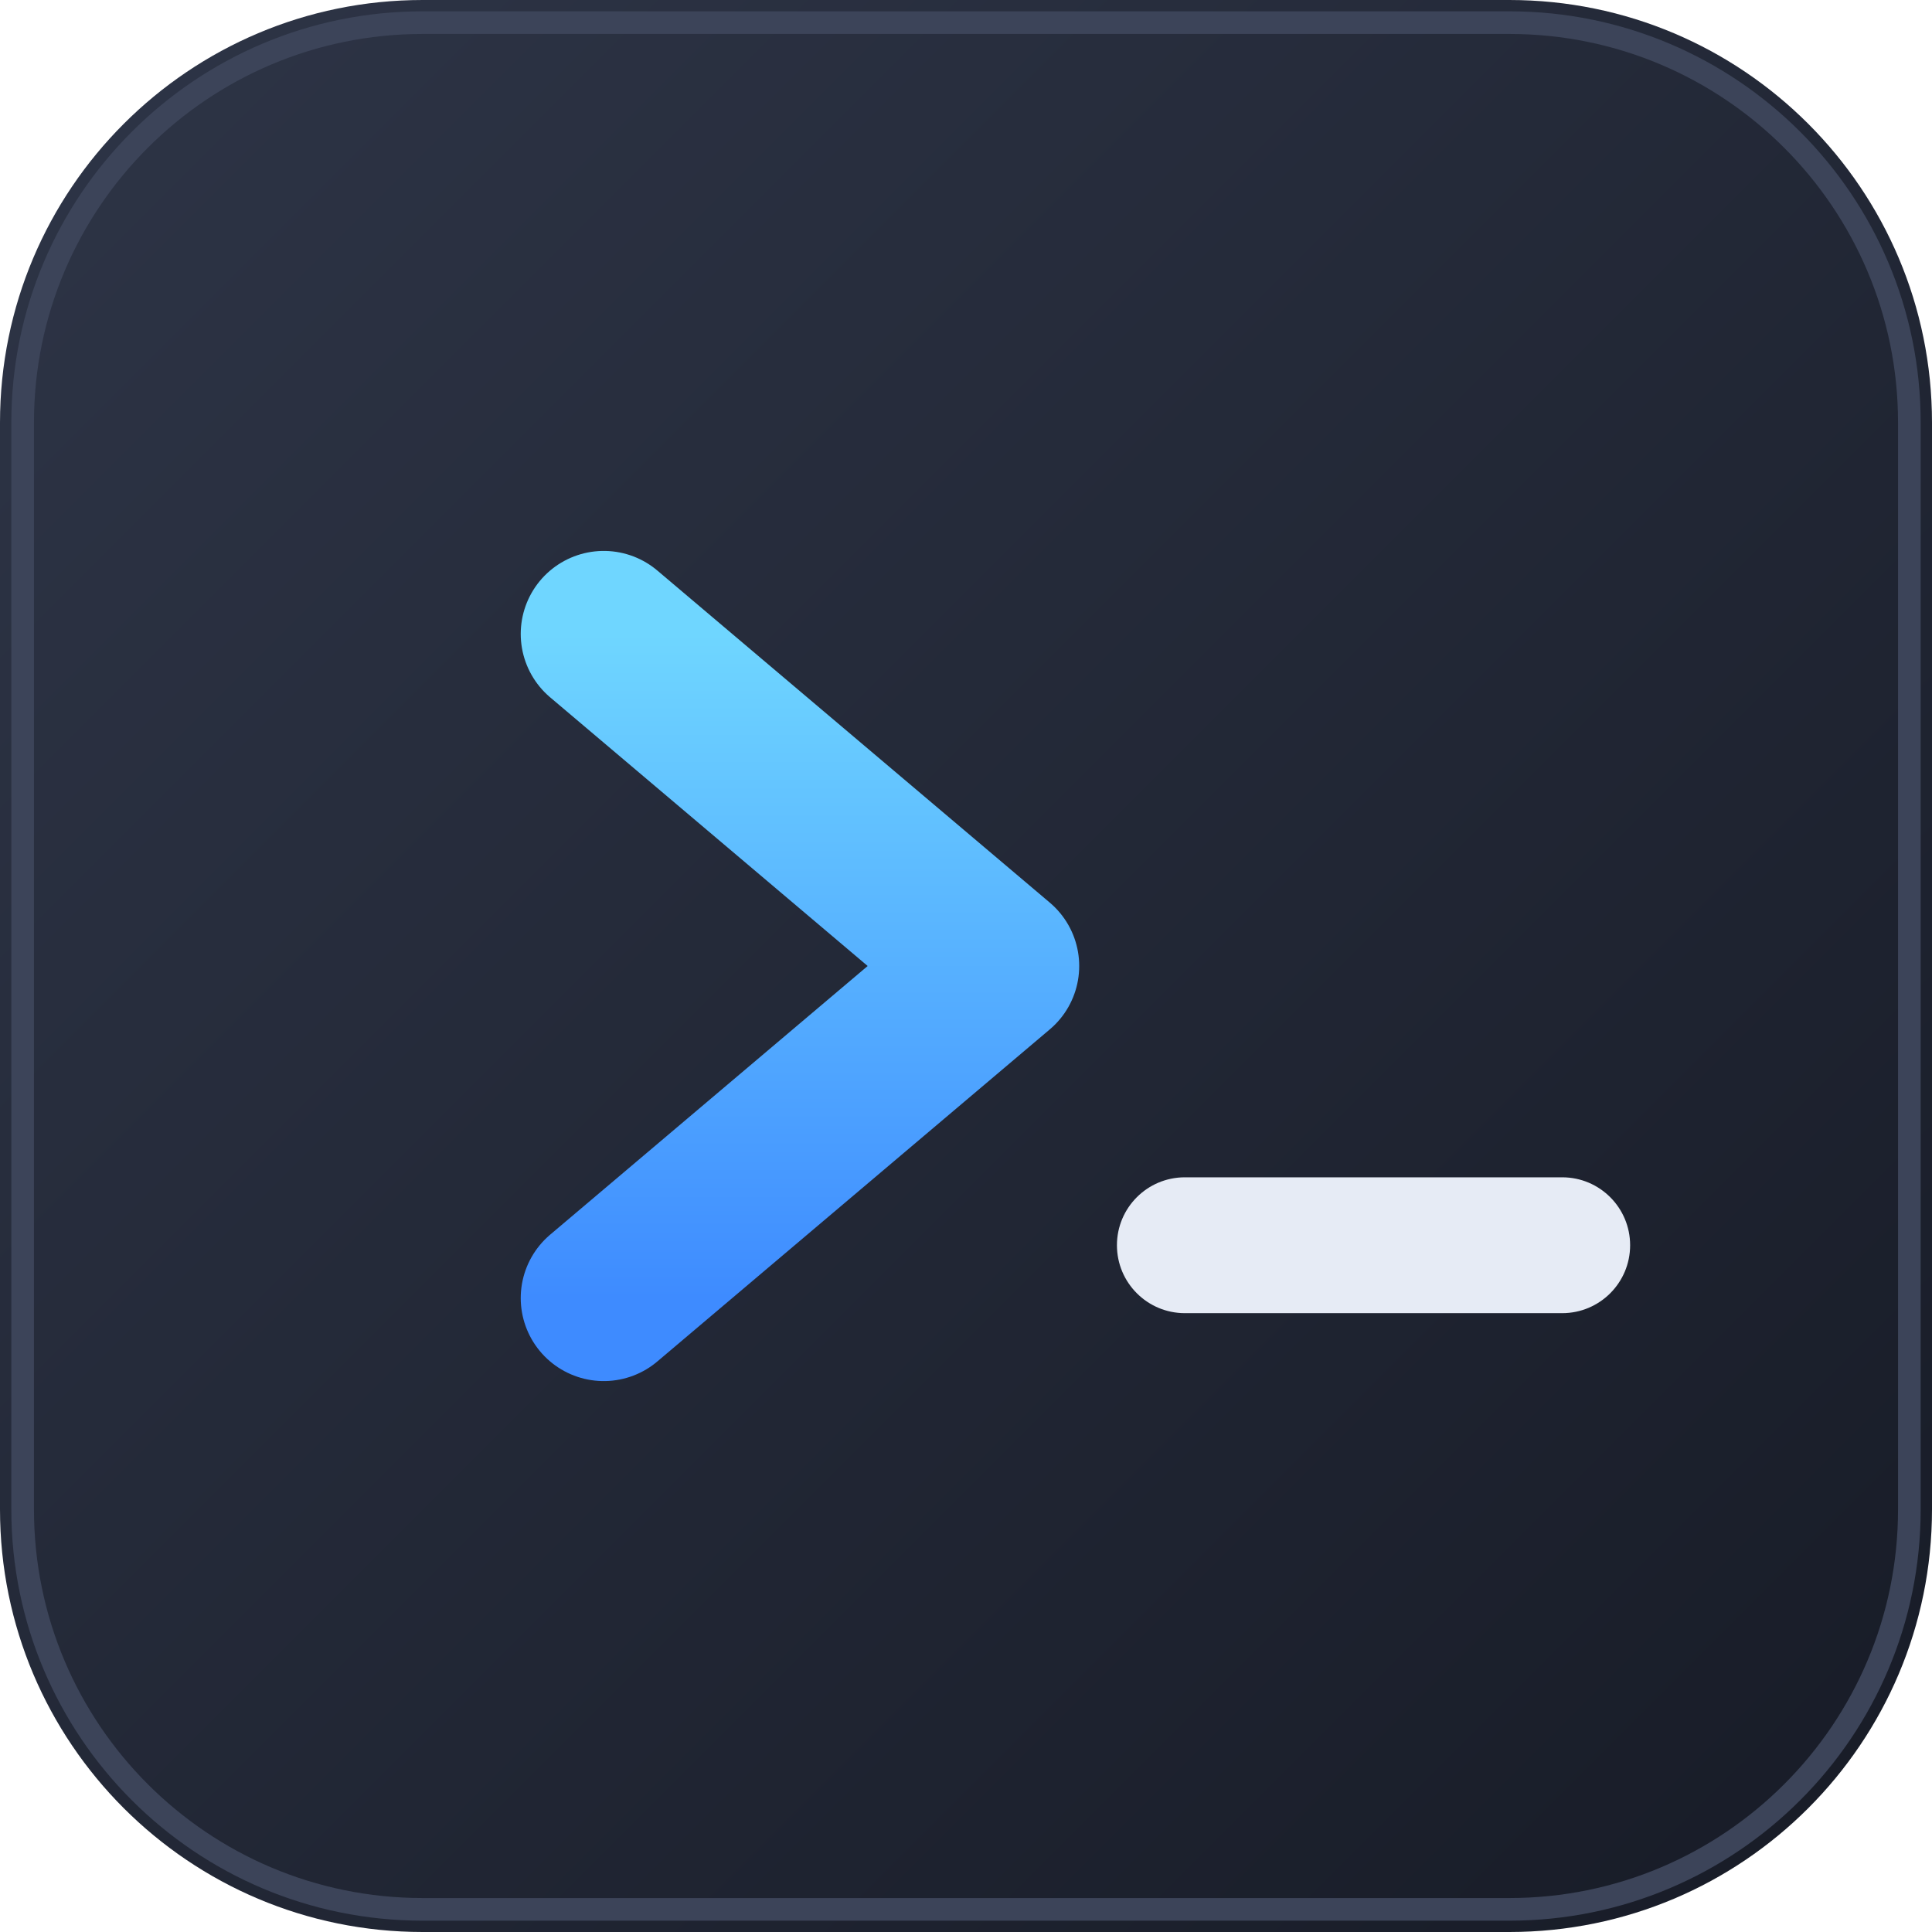
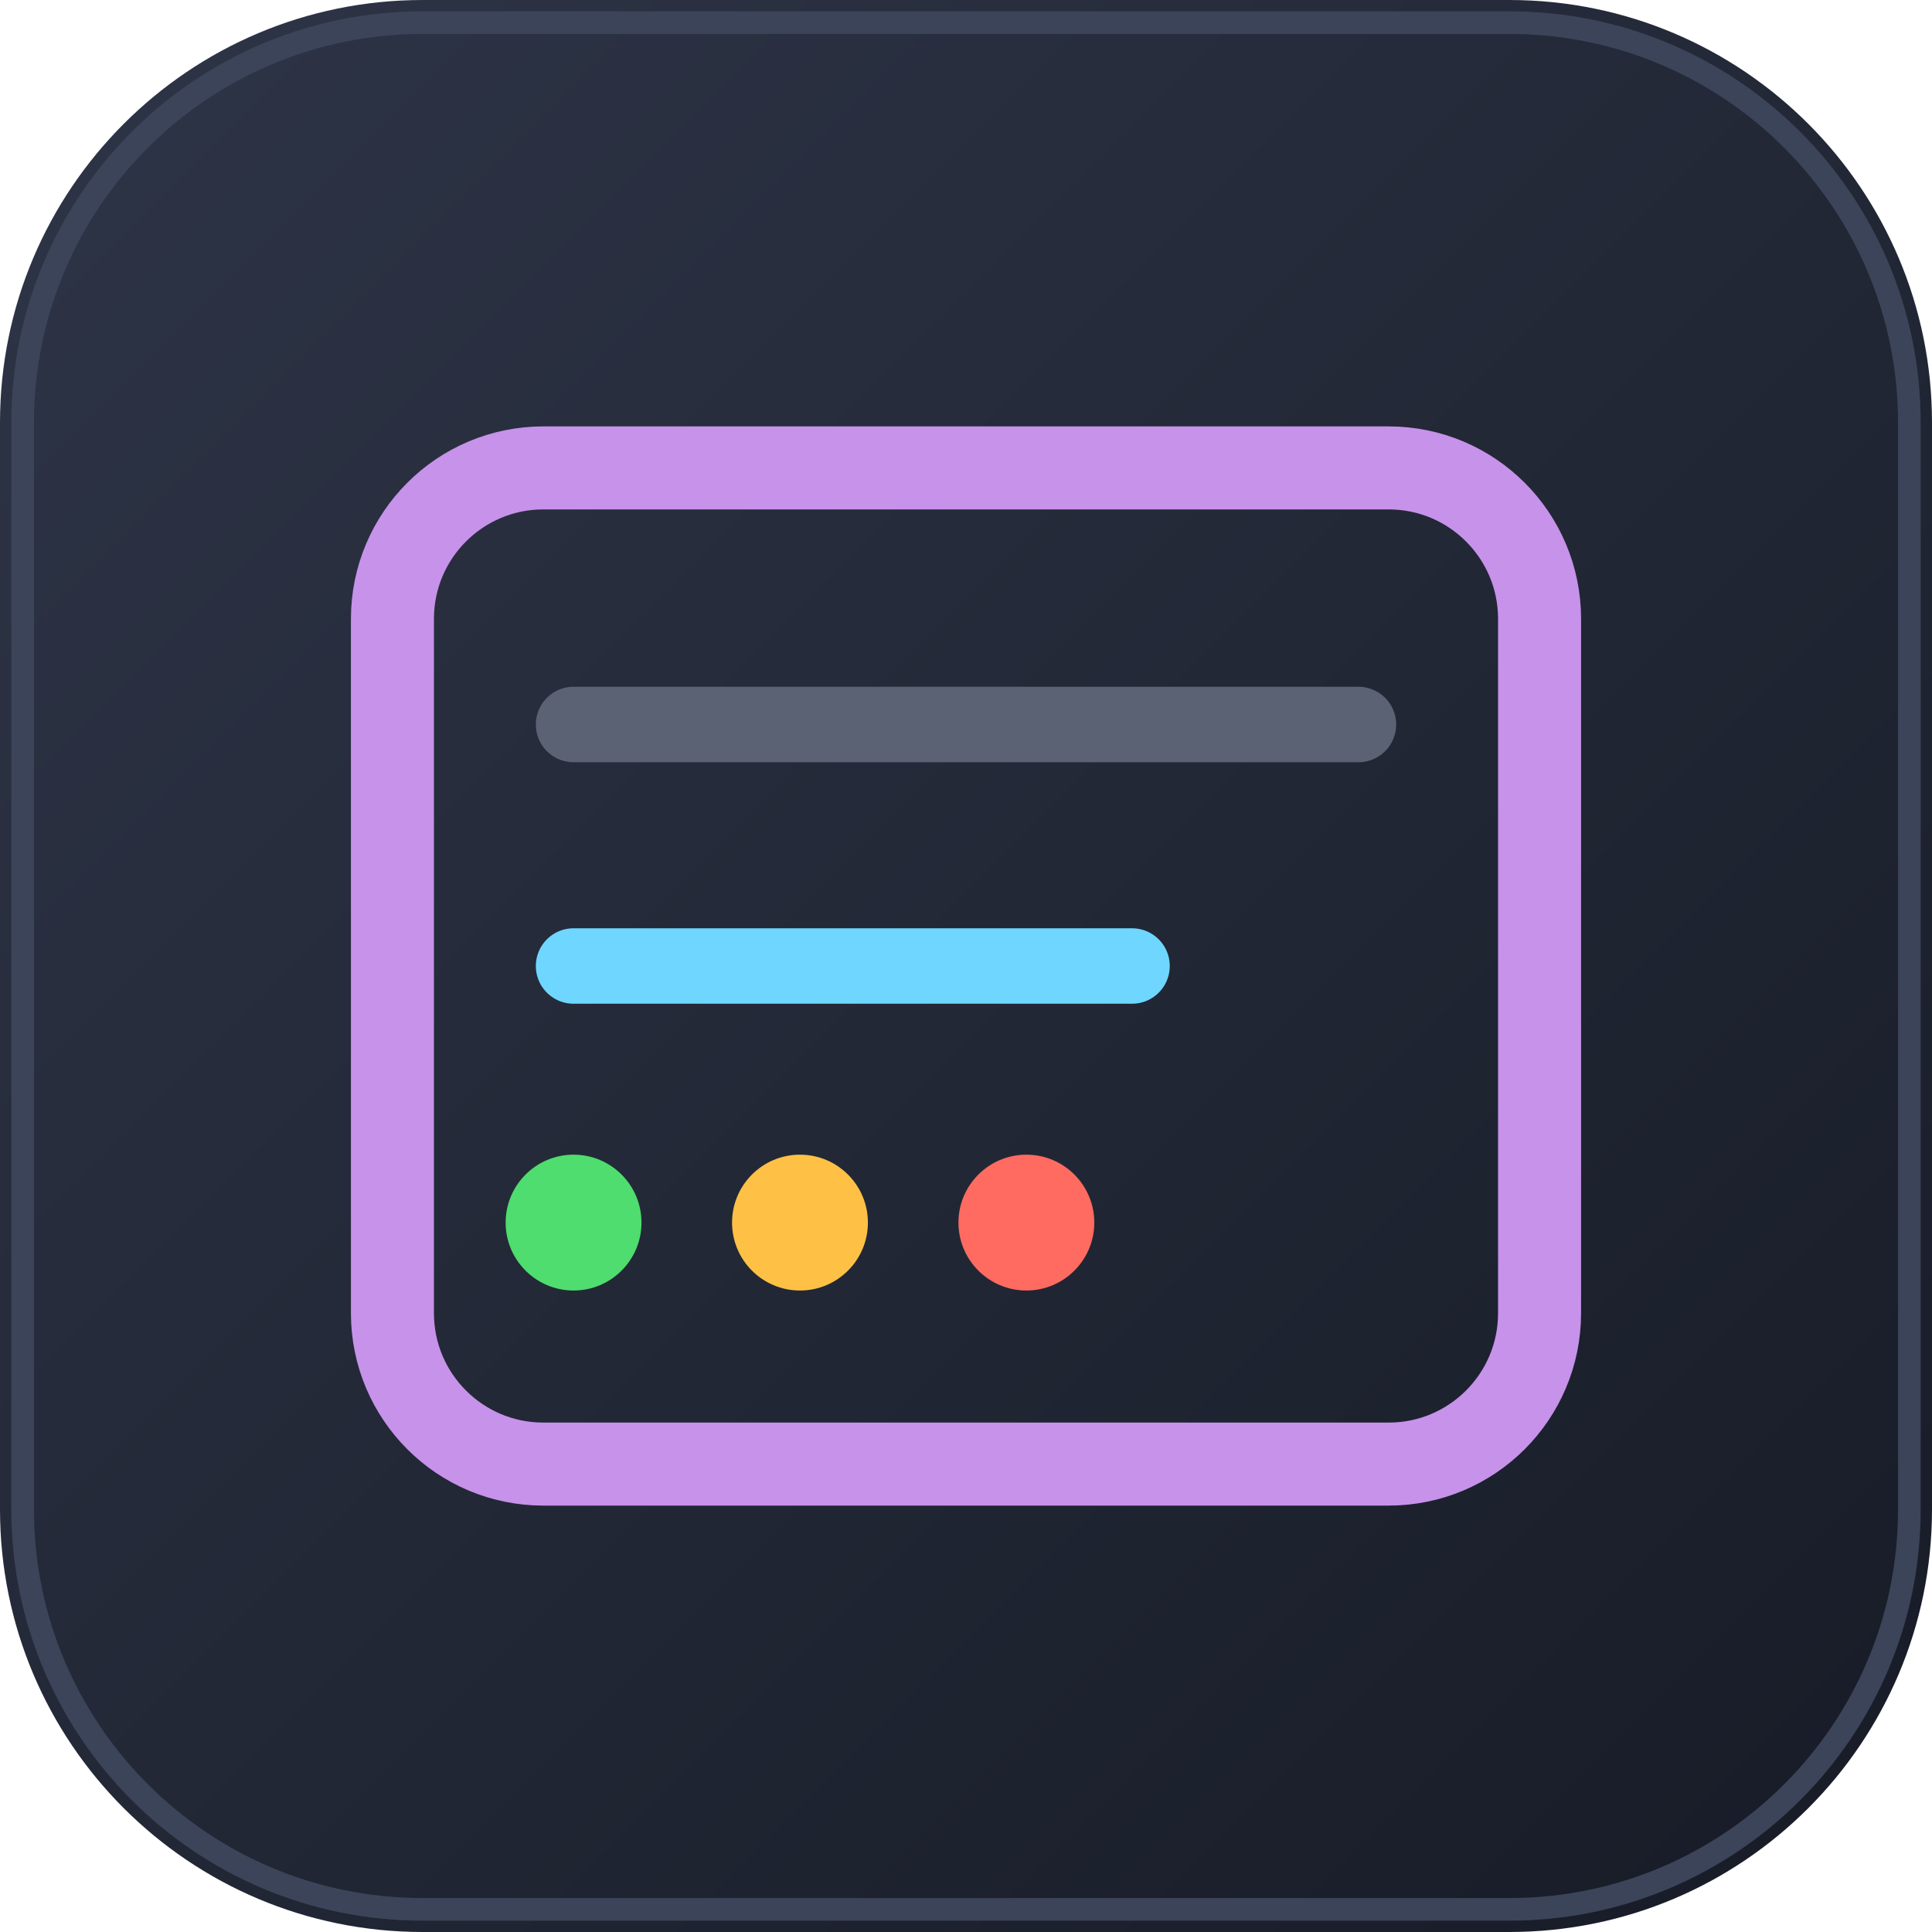
<svg xmlns="http://www.w3.org/2000/svg" width="256" height="256" viewBox="0 0 256 256" role="img" aria-label="Editor Console Toolkit">
  <defs>
    <linearGradient id="g0" x1="0" y1="0" x2="1" y2="1">
      <stop offset="0" stop-color="#2E3547" />
      <stop offset="1" stop-color="#171B26" />
    </linearGradient>
-     <linearGradient id="g1" x1="0" y1="0" x2="0" y2="1">
-       <stop offset="0" stop-color="#6FD6FF" />
-       <stop offset="1" stop-color="#3E8BFF" />
-     </linearGradient>
  </defs>
  <rect x="0" y="0" width="256" height="256" rx="56" fill="url(#g0)" />
  <rect x="3" y="3" width="250" height="250" rx="53" fill="none" stroke="#3C4459" stroke-width="3" />
-   <path d="M80 84 L132 128 L80 172" fill="none" stroke="url(#g1)" stroke-width="22" stroke-linecap="round" stroke-linejoin="round" />
-   <rect x="148" y="156" width="68" height="18" rx="9" fill="#E6EBF5" />
+   <rect x="52" y="62" width="152" height="132" rx="20" fill="none" stroke="#C792EA" stroke-width="11" />
+   <path d="M76 96 L180 96" fill="none" stroke="#5A6274" stroke-width="10" stroke-linecap="round" stroke-linejoin="round" />
+   <path d="M76 128 L150 128" fill="none" stroke="#6FD6FF" stroke-width="10" stroke-linecap="round" stroke-linejoin="round" />
+   <circle cx="76" cy="162" r="9" fill="#4EDD6E" />
+   <circle cx="106" cy="162" r="9" fill="#FFC145" />
+   <circle cx="136" cy="162" r="9" fill="#FF6B60" />
</svg>
